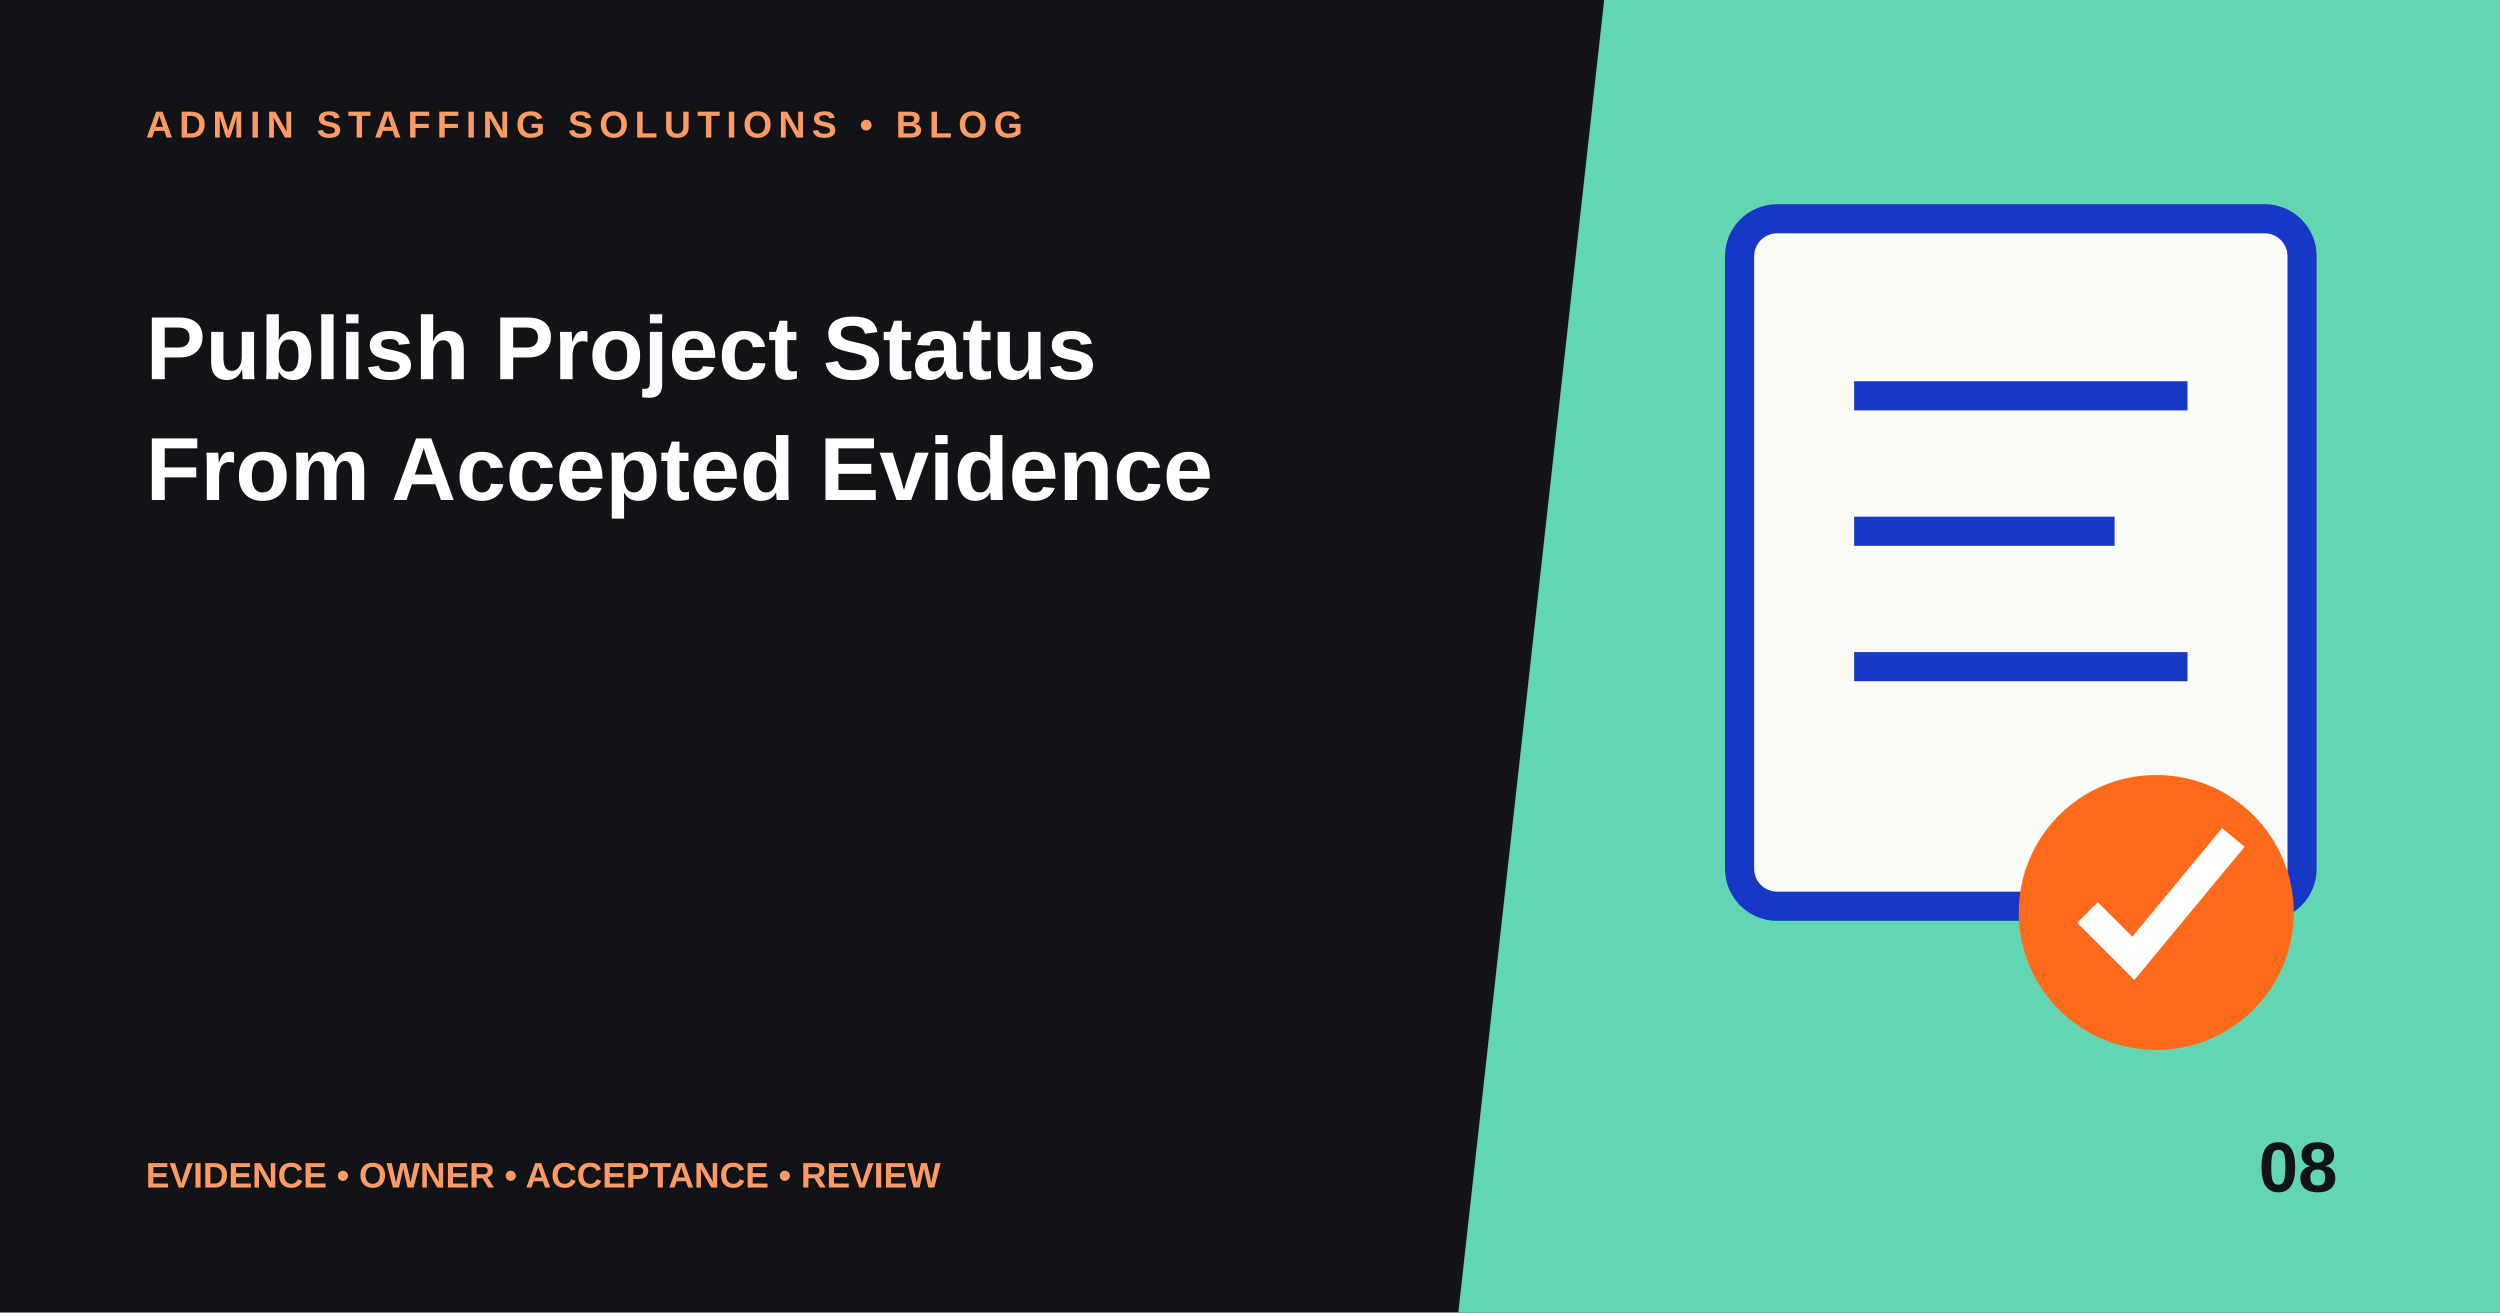
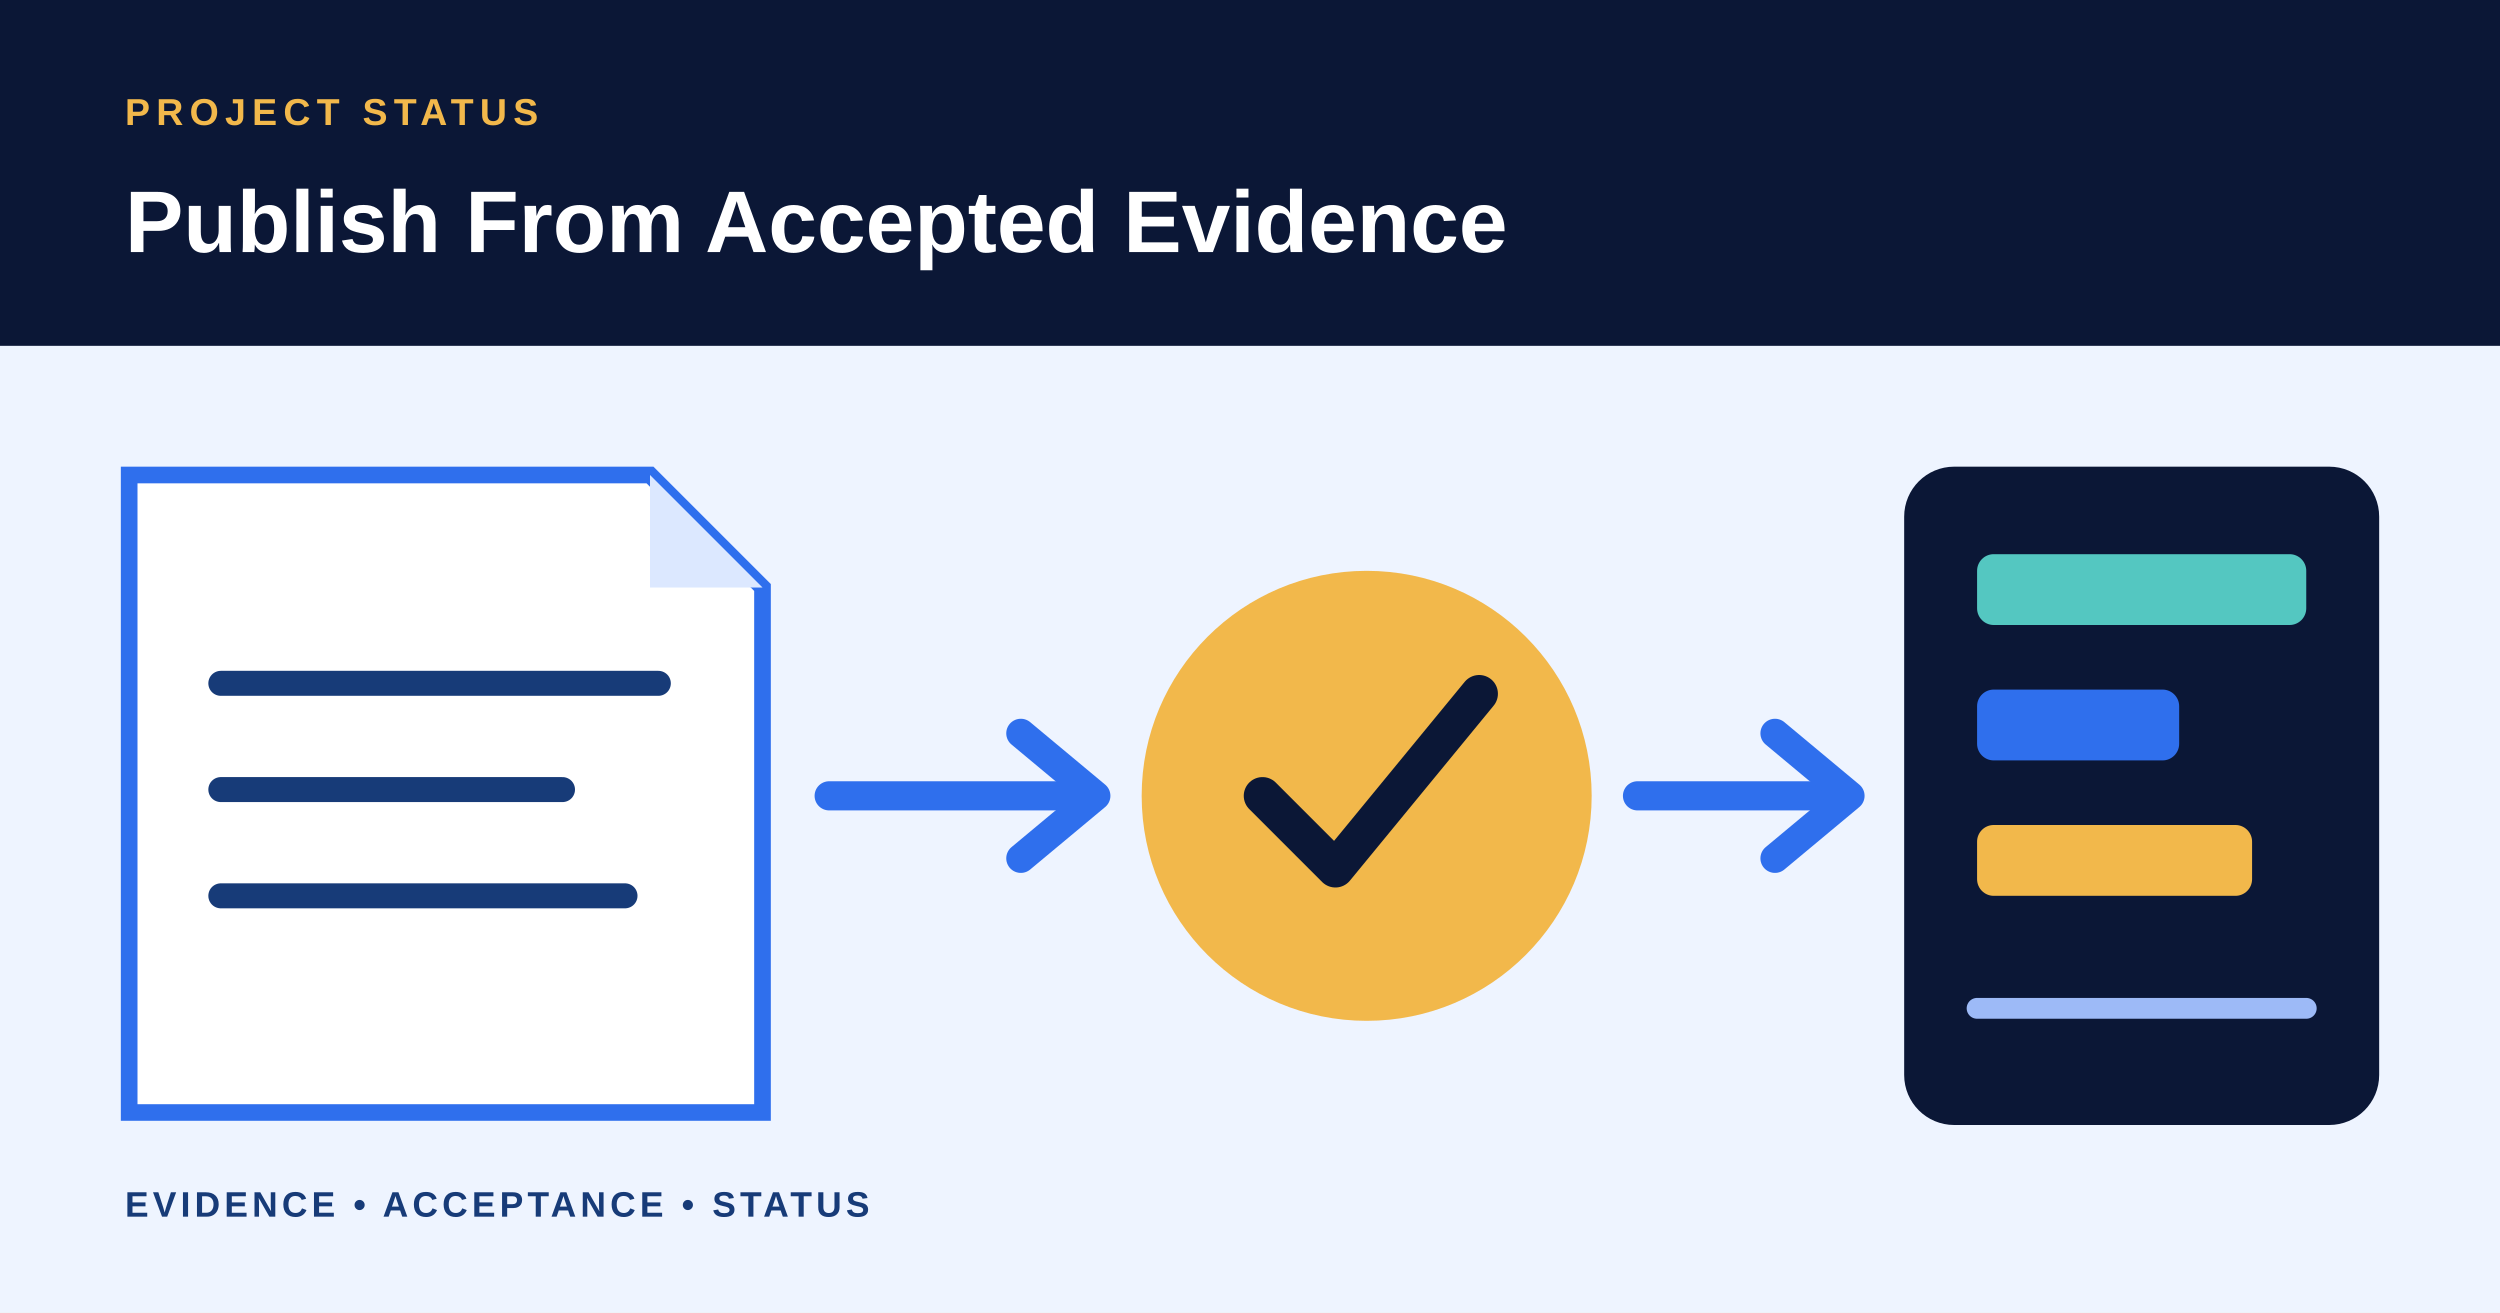
- <svg xmlns="http://www.w3.org/2000/svg" width="1200" height="630" viewBox="0 0 1200 630" role="img" aria-labelledby="t d">
-   <rect width="1200" height="630" fill="#121317" />
-   <path d="M770 0h430v630H700z" fill="#62d6b3" />
-   <rect x="835" y="105" width="270" height="330" rx="18" fill="#fbfbf7" stroke="#1738c7" stroke-width="14" />
-   <path d="M890 190h160M890 255h125M890 320h160" stroke="#1738c7" stroke-width="14" />
-   <circle cx="1035" cy="438" r="66" fill="#ff6b1a" />
-   <path d="m1002 438 22 22 48-58" fill="none" stroke="#fff" stroke-width="14" />
-   <text x="70" y="66" font-family="Arial,sans-serif" font-size="18" font-weight="800" letter-spacing="3" fill="#ff9a62">ADMIN STAFFING SOLUTIONS • BLOG</text>
-   <text x="70" y="182" font-family="Arial,sans-serif" font-size="43" font-weight="800" fill="#fff">Publish Project Status</text>
-   <text x="70" y="240" font-family="Arial,sans-serif" font-size="43" font-weight="800" fill="#fff">From Accepted Evidence</text>
-   <text x="70" y="570" font-family="Arial,sans-serif" font-size="17" font-weight="800" fill="#ff9a62">EVIDENCE • OWNER • ACCEPTANCE • REVIEW</text>
-   <text x="1122" y="572" text-anchor="end" font-family="Arial,sans-serif" font-size="34" font-weight="800" fill="#121317">08</text>
+ <svg xmlns="http://www.w3.org/2000/svg" width="1200" height="630" viewBox="0 0 1200 630" role="img" aria-labelledby="title desc">
+   <rect width="1200" height="630" fill="#eef4ff" />
+   <rect width="1200" height="166" fill="#0b1736" />
+   <text x="60" y="60" font-family="Arial,sans-serif" font-size="18" font-weight="700" letter-spacing="3" fill="#f2b84b">PROJECT STATUS</text>
+   <text x="60" y="121" font-family="Arial,sans-serif" font-size="42" font-weight="800" fill="#fff">Publish From Accepted Evidence</text>
+   <g transform="translate(62 228)">
+     <path d="M0 0h250l54 54v252H0Z" fill="#fff" stroke="#2f6fed" stroke-width="8" />
+     <path d="M250 0v54h54" fill="#dce8ff" />
+     <path d="M44 100h210M44 151h164M44 202h194" stroke="#173b78" stroke-width="12" stroke-linecap="round" />
+   </g>
+   <path d="M398 382h120" stroke="#2f6fed" stroke-width="14" stroke-linecap="round" />
+   <path d="m490 352 36 30-36 30" fill="none" stroke="#2f6fed" stroke-width="14" stroke-linecap="round" stroke-linejoin="round" />
+   <g transform="translate(548 274)">
+     <circle cx="108" cy="108" r="108" fill="#f2b84b" />
+     <path d="m58 108 35 35 69-84" fill="none" stroke="#0b1736" stroke-width="18" stroke-linecap="round" stroke-linejoin="round" />
+   </g>
+   <path d="M786 382h94" stroke="#2f6fed" stroke-width="14" stroke-linecap="round" />
+   <path d="m852 352 36 30-36 30" fill="none" stroke="#2f6fed" stroke-width="14" stroke-linecap="round" stroke-linejoin="round" />
+   <g transform="translate(914 224)">
+     <rect width="228" height="316" rx="24" fill="#0b1736" />
+     <rect x="35" y="42" width="158" height="34" rx="8" fill="#54c7c1" />
+     <rect x="35" y="107" width="97" height="34" rx="8" fill="#2f6fed" />
+     <rect x="35" y="172" width="132" height="34" rx="8" fill="#f2b84b" />
+     <path d="M35 260h158" stroke="#9dbaf7" stroke-width="10" stroke-linecap="round" />
+   </g>
+   <text x="60" y="584" font-family="Arial,sans-serif" font-size="17" font-weight="700" letter-spacing="2" fill="#173b78">EVIDENCE • ACCEPTANCE • STATUS</text>
</svg>
